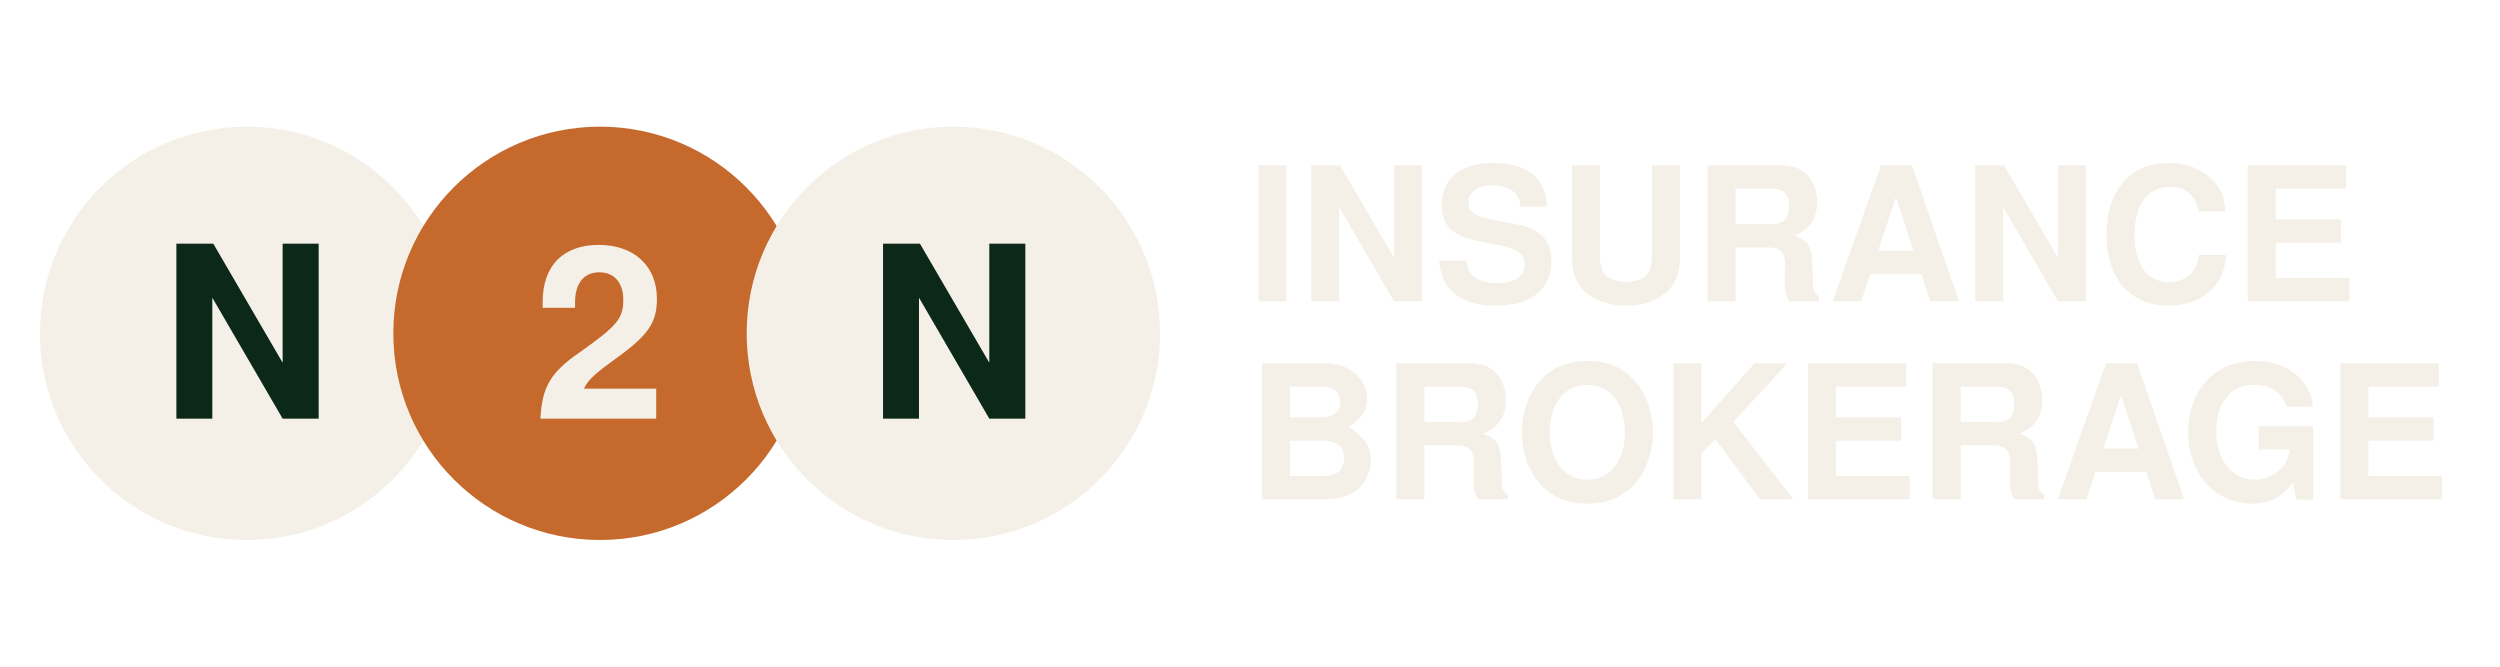
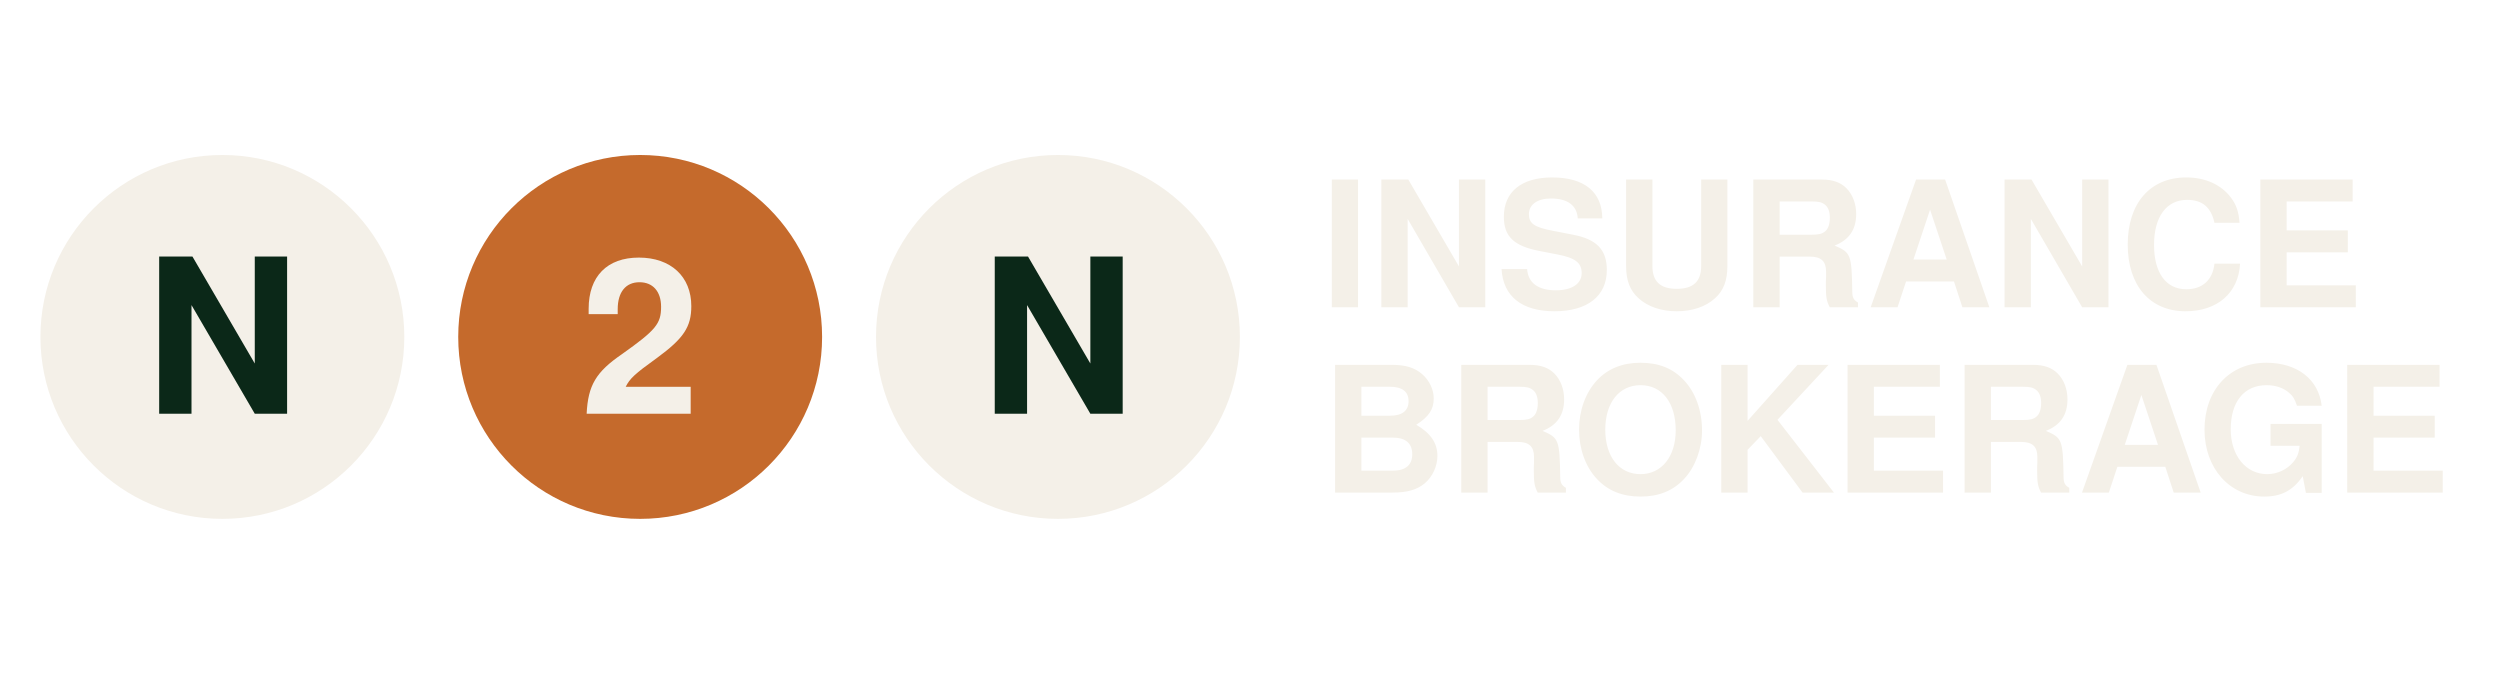
- <svg xmlns="http://www.w3.org/2000/svg" viewBox="0 0 375 100" role="img" aria-label="N2N Insurance Brokerage">
-   <circle cx="37" cy="50" r="31" fill="#F4F0E8" />
-   <circle cx="90" cy="50" r="31" fill="#C56A2C" />
-   <circle cx="143" cy="50" r="31" fill="#F4F0E8" />
-   <text x="37" y="62.8" text-anchor="middle" font-family="'Helvetica Neue', Helvetica, Arial, sans-serif" font-size="36" font-weight="700" letter-spacing="-1.5" fill="#0B2818">N</text>
-   <text x="90" y="62.8" text-anchor="middle" font-family="'Helvetica Neue', Helvetica, Arial, sans-serif" font-size="36" font-weight="700" fill="#F4F0E8">2</text>
-   <text x="143" y="62.8" text-anchor="middle" font-family="'Helvetica Neue', Helvetica, Arial, sans-serif" font-size="36" font-weight="700" letter-spacing="-1.5" fill="#0B2818">N</text>
-   <text x="187" y="45.2" font-family="'Helvetica Neue', Helvetica, Arial, sans-serif" font-size="28" font-weight="700" letter-spacing="0" fill="#F4F0E8">INSURANCE</text>
-   <text x="187" y="74.9" font-family="'Helvetica Neue', Helvetica, Arial, sans-serif" font-size="28" font-weight="700" letter-spacing="0" fill="#F4F0E8">BROKERAGE</text>
+ <svg xmlns="http://www.w3.org/2000/svg" viewBox="0 0 371 100" role="img" aria-label="N2N Insurance Brokerage">
+   <circle cx="33" cy="50" r="27" fill="#F4F0E8" />
+   <circle cx="95" cy="50" r="27" fill="#C56A2C" />
+   <circle cx="157" cy="50" r="27" fill="#F4F0E8" />
+   <text x="33" y="61.4" text-anchor="middle" font-family="'Helvetica Neue', Helvetica, Arial, sans-serif" font-size="32" font-weight="700" letter-spacing="-1.5" fill="#0B2818">N</text>
+   <text x="95" y="61.4" text-anchor="middle" font-family="'Helvetica Neue', Helvetica, Arial, sans-serif" font-size="32" font-weight="700" fill="#F4F0E8">2</text>
+   <text x="157" y="61.4" text-anchor="middle" font-family="'Helvetica Neue', Helvetica, Arial, sans-serif" font-size="32" font-weight="700" letter-spacing="-1.5" fill="#0B2818">N</text>
+   <text x="196" y="45.6" font-family="'Helvetica Neue', Helvetica, Arial, sans-serif" font-size="26" font-weight="700" letter-spacing="0" fill="#F4F0E8">INSURANCE</text>
+   <text x="196" y="73.1" font-family="'Helvetica Neue', Helvetica, Arial, sans-serif" font-size="26" font-weight="700" letter-spacing="0" fill="#F4F0E8">BROKERAGE</text>
</svg>
